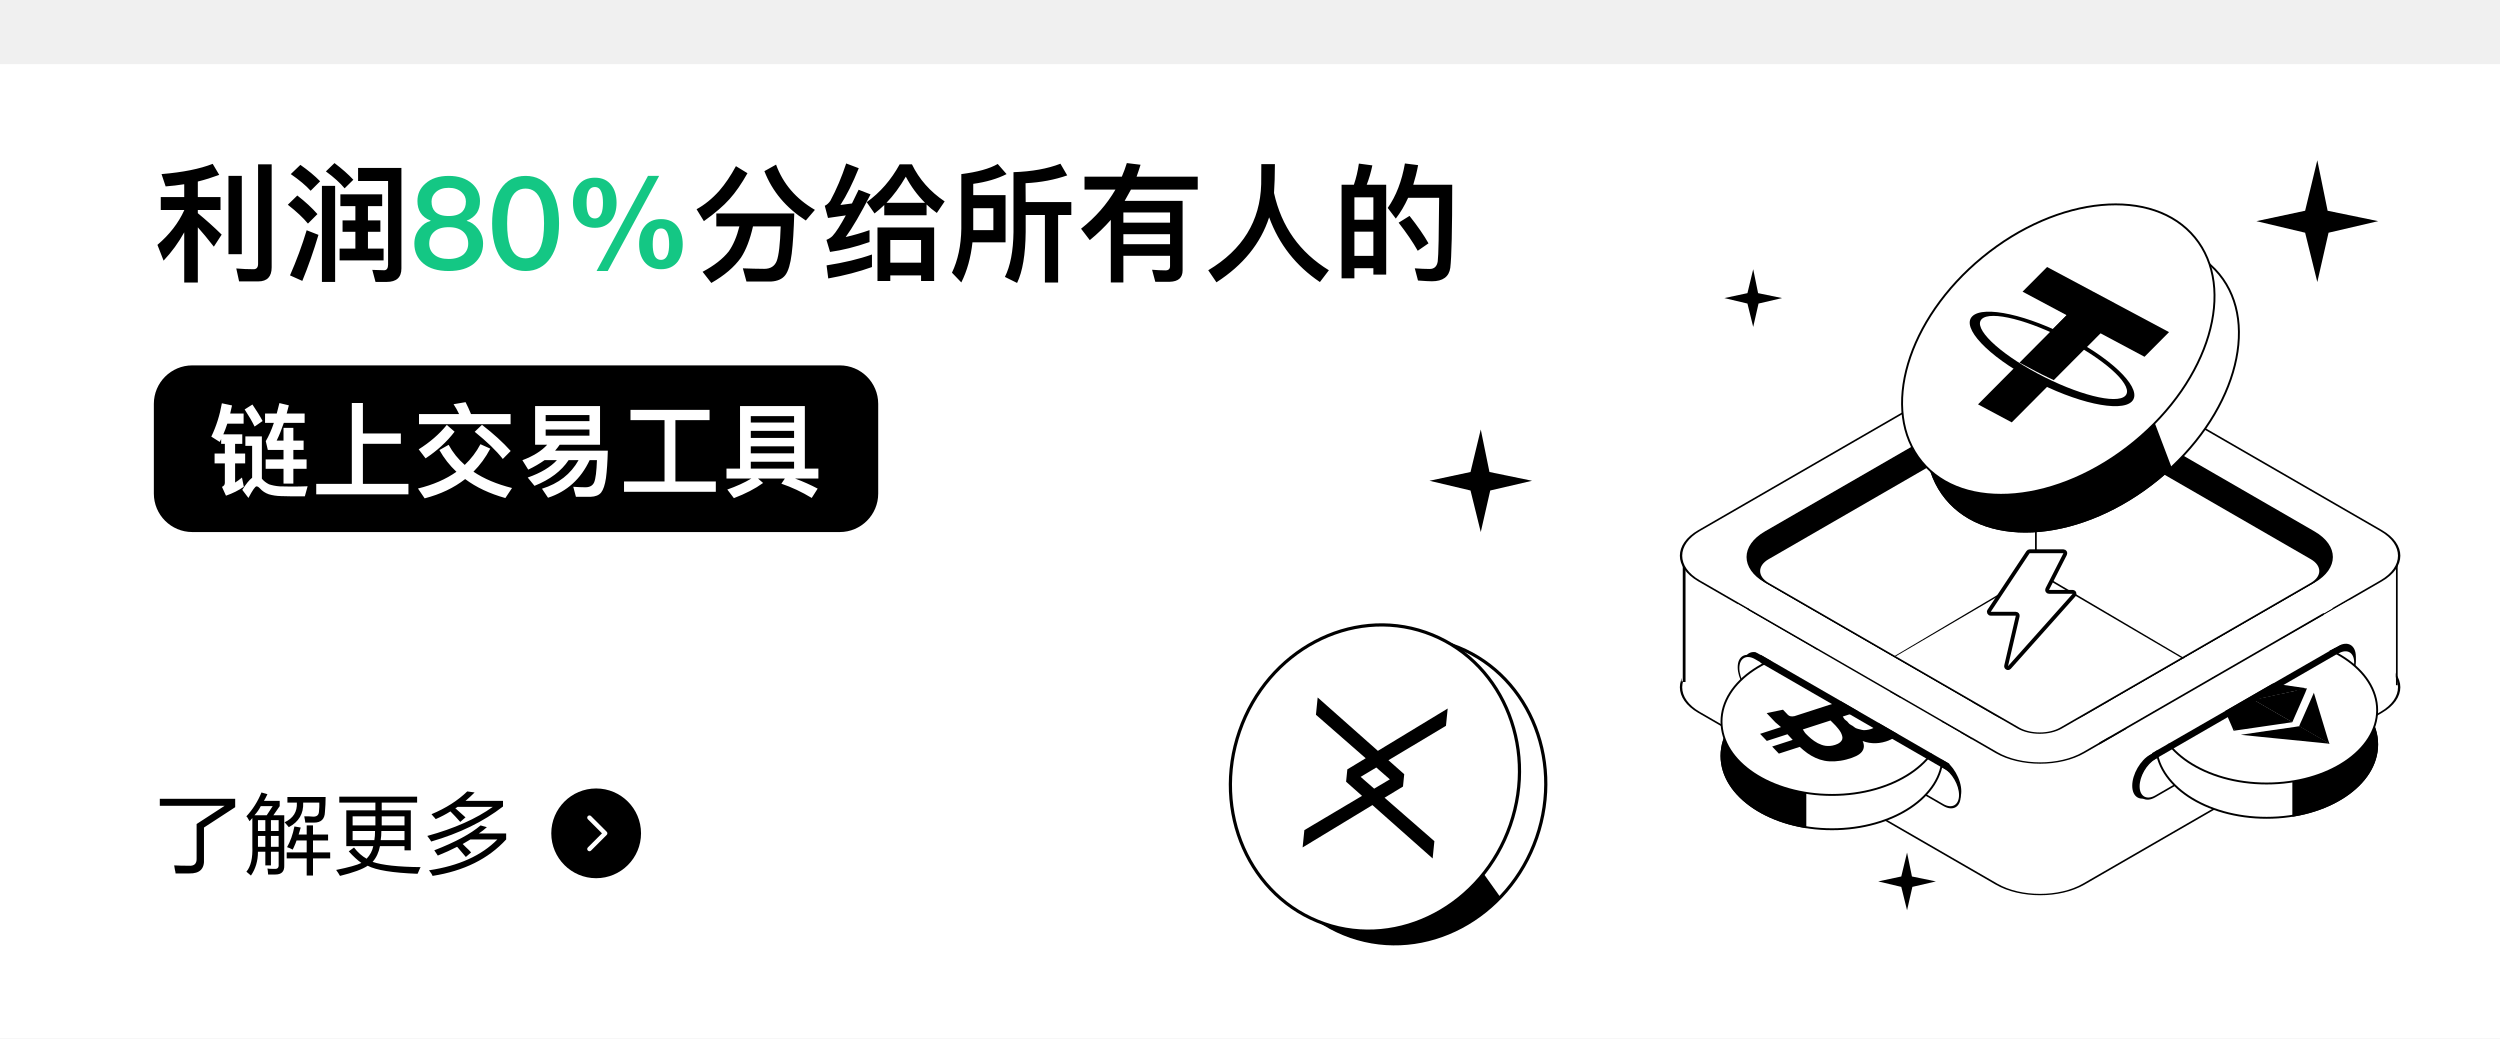
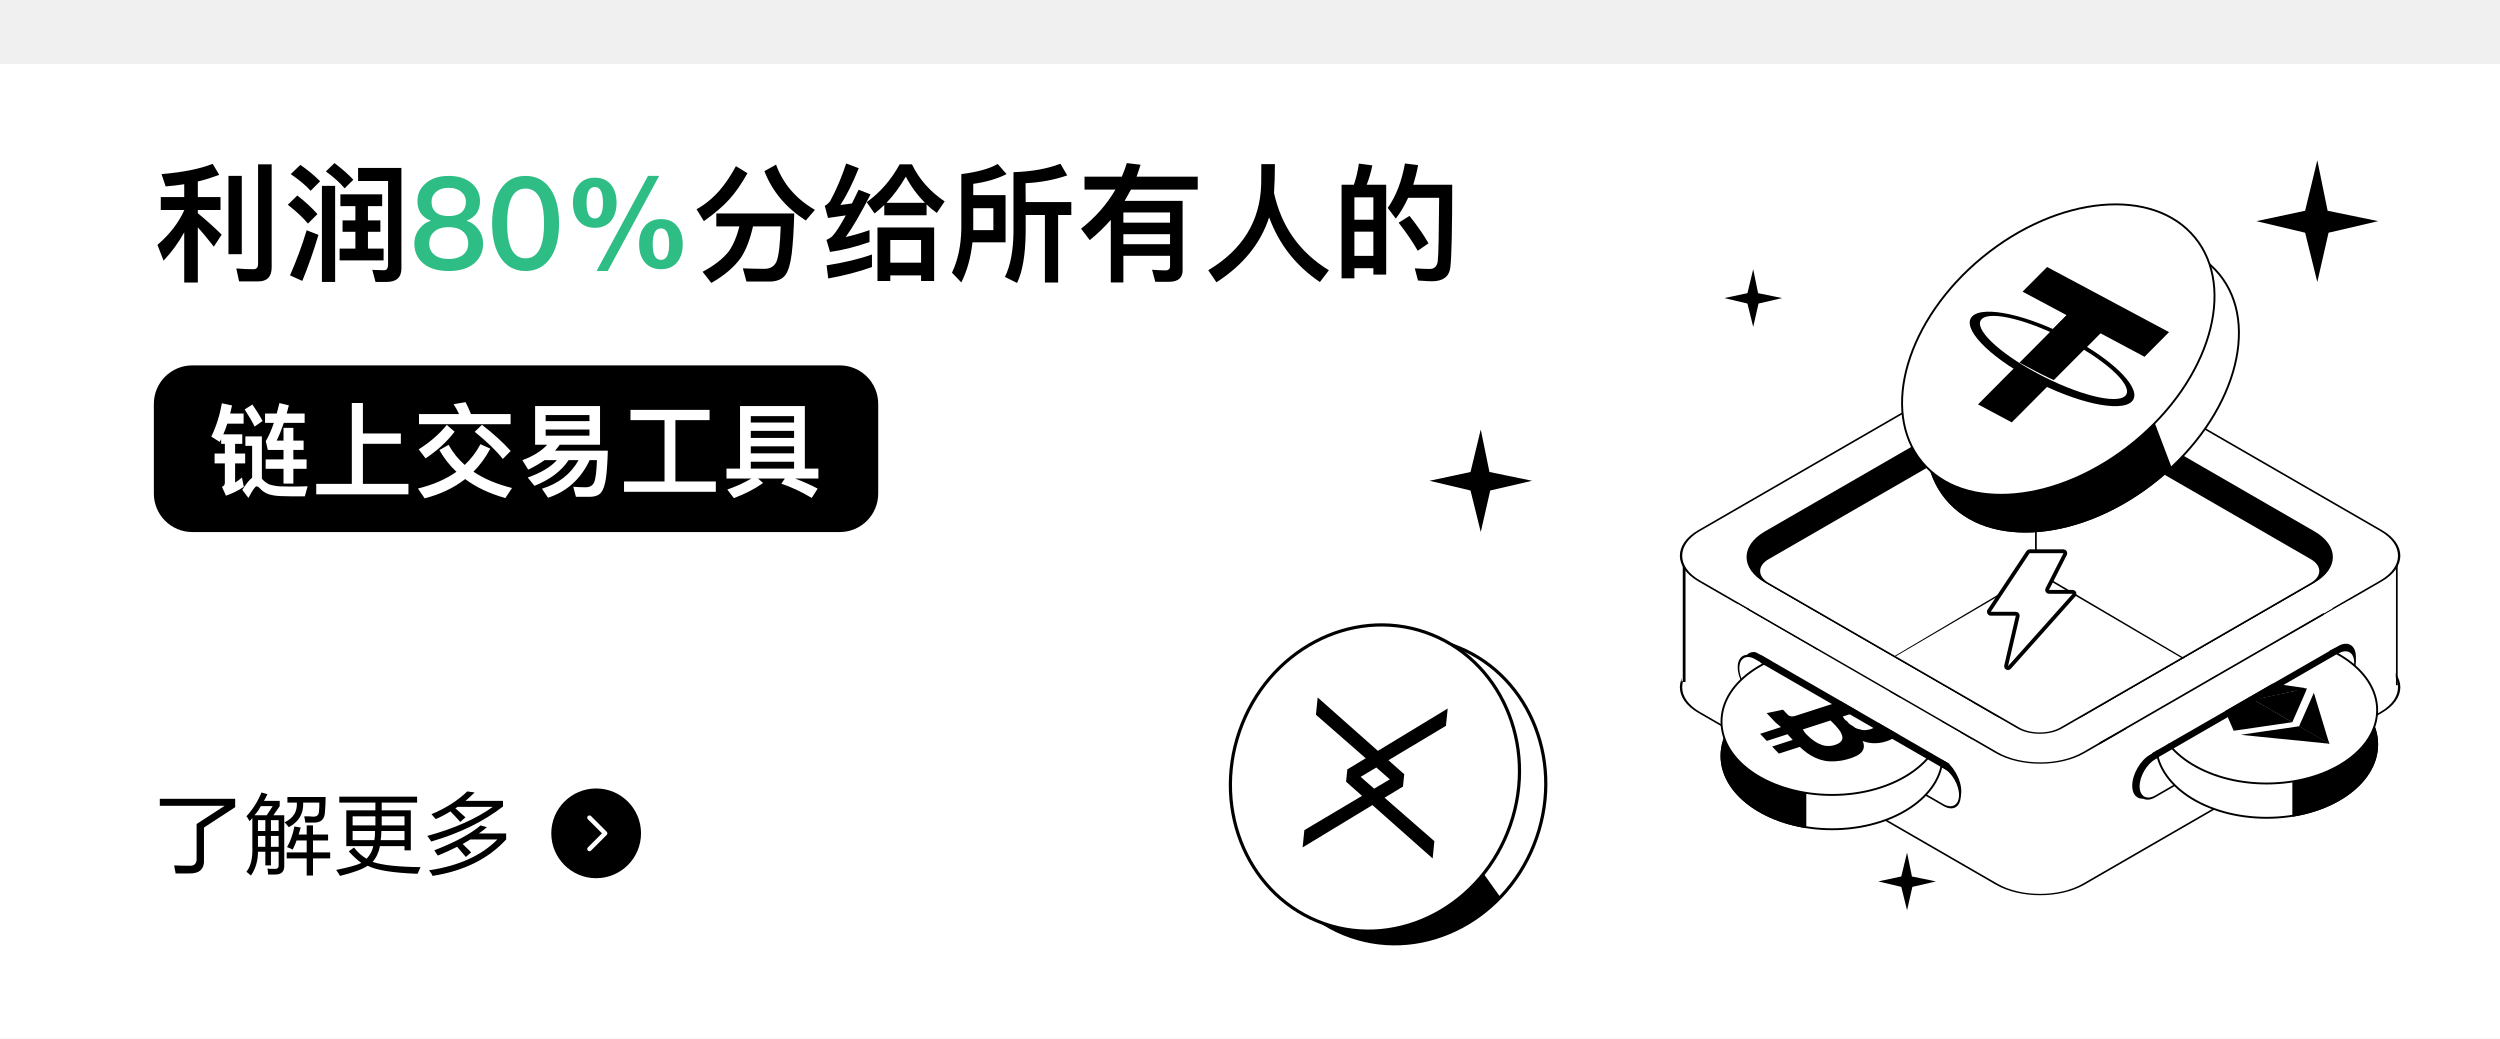
<svg xmlns="http://www.w3.org/2000/svg" width="390" height="162" viewBox="0 0 390 162" fill="none">
  <g clip-path="url(#clip0_423_1443)">
    <rect y="10" width="390" height="162" fill="white" />
    <path d="M231 67L232.354 73.632L239 75L232.477 76.518L231 83L229.4 76.518L223 75L229.4 73.632L231 67Z" fill="black" />
    <path d="M273.5 42L274.262 45.731L278 46.5L274.331 47.354L273.5 51L272.6 47.354L269 46.5L272.6 45.731L273.5 42Z" fill="black" />
    <path d="M361.5 25L363.108 32.876L371 34.5L363.254 36.303L361.5 44L359.6 36.303L352 34.5L359.6 32.876L361.5 25Z" fill="black" />
    <path d="M297.5 133L298.262 136.731L302 137.5L298.331 138.354L297.5 142L296.6 138.354L293 137.5L296.6 136.731L297.5 133Z" fill="black" />
    <path d="M239.714 130.667C235.355 143.238 222.36 150.115 210.711 146.076C199.062 142.037 193.112 128.591 197.471 116.02C201.83 103.449 214.825 96.572 226.475 100.611C238.124 104.65 244.073 118.096 239.714 130.667Z" fill="white" stroke="black" stroke-width="0.5" />
    <path fill-rule="evenodd" clip-rule="evenodd" d="M207.227 144.682L206.247 143.307L225.884 128.491L234.125 140.057C228.008 146.402 218.952 149.08 210.57 146.174C209.397 145.767 208.281 145.266 207.227 144.682Z" fill="black" />
    <path d="M235.613 128.697C231.254 141.268 218.258 148.145 206.609 144.106C194.96 140.067 189.011 126.621 193.37 114.05C197.728 101.479 210.724 94.602 222.373 98.642C234.022 102.681 239.971 116.126 235.613 128.697Z" fill="white" stroke="black" stroke-width="0.5" />
    <path fill-rule="evenodd" clip-rule="evenodd" d="M214.949 117.133L205.557 108.805L205.286 111.503L213.048 118.286L210.184 120.023L209.99 121.948L212.478 124.154L203.48 129.498L203.209 132.197L214.1 125.592L223.493 133.921L223.764 131.221L215.992 124.445L218.866 122.702L219.059 120.777L216.598 118.595L225.57 113.227L225.84 110.528L214.949 117.133ZM214.701 119.73L216.816 121.578L214.369 123.031L212.259 121.191L214.701 119.73Z" fill="black" />
    <path d="M25.08 30.74H28.74V28.74C27.78 28.9 26.8 29 25.84 29.08L25.2 27.16C28.54 26.88 31.2 26.34 33.18 25.56L34.2 27.28C33.12 27.68 32 28.04 30.86 28.32V30.74H34.4V32.76H30.86V33.26C32.08 34.26 33.32 35.36 34.58 36.6L33.36 38.48C32.38 37.22 31.54 36.22 30.86 35.46V44.08H28.74V36.24C27.86 37.84 26.8 39.3 25.52 40.66L24.56 38.2C26.44 36.6 27.84 34.8 28.74 32.8V32.76H25.08V30.74ZM35.64 27.44H37.72V39.66H35.64V27.44ZM40.28 43.9H37.3L36.86 41.88C37.8 41.96 38.7 42 39.56 42C40.02 42 40.26 41.72 40.26 41.16V25.64H42.38V41.7C42.38 43.16 41.68 43.9 40.28 43.9ZM53.1 30.32H59.62V32.16H57.4V34.38H59.34V36.16H57.4V38.78H59.84V40.62H52.98V38.78H55.44V36.16H53.44V34.38H55.44V32.16H53.1V30.32ZM50.22 29H52.28V43.98H50.22V29ZM60.32 43.98H58.58L58.08 42.1L59.92 42.16C60.32 42.16 60.54 41.86 60.54 41.28V28.24H55.86V26.2H62.62V41.88C62.62 43.28 61.84 43.98 60.32 43.98ZM52.18 25.44C53.34 26.32 54.32 27.18 55.12 28.04L53.76 29.38C53.08 28.56 52.12 27.68 50.84 26.74L52.18 25.44ZM46.86 25.72C48.06 26.56 49.1 27.42 49.94 28.28L48.46 29.76C47.74 28.96 46.7 28.08 45.36 27.16L46.86 25.72ZM46.38 30.5C47.62 31.46 48.68 32.44 49.52 33.4L48.04 34.88C47.3 33.98 46.26 33 44.9 31.94L46.38 30.5ZM47.84 35.92L49.68 36.64C48.92 39.18 48.08 41.58 47.16 43.82L45.24 42.96C46.24 40.68 47.12 38.32 47.84 35.92ZM114.806 25.92L116.606 27.02C115.686 28.66 114.746 30.02 113.806 31.06C112.886 32.1 111.566 33.24 109.806 34.5L108.666 32.64C109.906 31.96 111.106 31 112.226 29.74C113.126 28.7 113.986 27.44 114.806 25.92ZM115.346 35.32H111.746V33.3H123.906C123.826 35.9 123.706 37.98 123.506 39.58C123.306 41.18 122.986 42.28 122.506 42.92C122.046 43.52 121.306 43.86 120.286 43.92H116.446L115.886 41.86C117.066 41.9 118.186 41.94 119.226 41.94C120.206 41.94 120.846 41.52 121.166 40.72C121.486 39.88 121.706 38.08 121.786 35.32H117.466C117.006 37.36 116.386 38.98 115.586 40.2C114.546 41.66 113.006 42.98 110.966 44.14L109.606 42.4C111.406 41.44 112.766 40.38 113.686 39.22C114.386 38.22 114.946 36.92 115.346 35.32ZM121.066 25.68C122.146 28.66 124.166 31.02 127.126 32.74L125.706 34.4C122.626 32.42 120.466 29.86 119.246 26.7L121.066 25.68ZM136.026 39.7V41.66C134.026 42.38 131.766 42.98 129.206 43.44L128.946 41.4C131.646 40.98 134.006 40.42 136.026 39.7ZM132.006 25.5L133.966 26.24C133.026 28.58 132.066 30.5 131.106 31.98L132.906 31.74C133.226 31.06 133.586 30.36 133.946 29.6L135.806 30.32C134.266 33.34 132.966 35.56 131.926 36.98C133.146 36.7 134.386 36.34 135.646 35.9V37.76C133.466 38.52 131.406 39.04 129.486 39.3L128.926 37.42C129.306 37.26 129.626 37.06 129.866 36.82C130.426 36.22 131.106 35.14 131.946 33.6C131.066 33.72 130.126 33.86 129.166 34L128.666 32.1C128.986 31.96 129.266 31.7 129.526 31.34C130.486 29.56 131.306 27.62 132.006 25.5ZM145.726 35.48V43.84H143.686V42.96H138.886V43.84H136.886V35.48H145.726ZM138.886 40.98H143.686V37.44H138.886V40.98ZM140.346 25.64H142.266C143.386 27.96 145.086 29.88 147.366 31.42L146.146 33.22C145.546 32.8 145.026 32.36 144.546 31.9V33.58H137.946V31.98C137.446 32.46 136.946 32.9 136.426 33.3L135.206 31.54C137.326 30.02 139.026 28.04 140.346 25.64ZM138.286 31.64H144.306C143.106 30.44 142.106 29.08 141.306 27.56C140.386 29.14 139.386 30.5 138.286 31.64ZM156.866 37.8H151.706C151.446 40.18 150.866 42.26 149.966 44.06L148.506 42.54C149.426 40.62 149.926 38.32 149.966 35.68V27.16C152.486 26.84 154.366 26.32 155.646 25.58L157.026 27.16C155.606 27.88 153.866 28.4 151.826 28.68V30.44H156.866V37.8ZM151.826 32.48V35.9H154.966V32.48H151.826ZM160.006 33.54V36.2C159.966 39.72 159.526 42.36 158.666 44.14L156.766 43.2C157.606 41.52 158.066 39.2 158.106 36.2V26.86C160.986 26.76 163.426 26.32 165.426 25.54L166.486 27.36C164.546 28.04 162.386 28.46 159.986 28.58L160.006 31.52H167.126V33.54H165.066V44.08H163.006V33.54H160.006ZM175.246 33.14V34.74H182.526V33.14H175.246ZM182.526 36.54H175.246V38.1H182.526V36.54ZM182.526 39.9H175.246V44.06H173.286V34.3C172.306 35.42 171.206 36.48 170.006 37.46L168.646 35.68C170.906 33.9 172.686 31.86 174.006 29.58H169.186V27.56H175.006C175.306 26.86 175.566 26.16 175.786 25.44L177.926 25.7C177.726 26.34 177.526 26.96 177.306 27.56H186.846V29.58H176.426C176.106 30.18 175.786 30.76 175.446 31.34H184.486V42.18C184.486 43.34 183.806 43.92 182.466 43.96H180.226L179.726 42.08C180.466 42.14 181.166 42.18 181.806 42.18C182.286 42.18 182.526 41.96 182.526 41.52V39.9ZM198.886 25.6C198.886 27.36 198.826 28.86 198.746 30.1C199.906 35.36 202.766 39.38 207.306 42.16L205.906 44C202.166 41.48 199.526 38.12 197.986 33.9C196.666 37.98 193.926 41.36 189.766 44.04L188.486 42.16C193.846 38.96 196.586 34.48 196.746 28.74C196.746 27.4 196.766 26.36 196.766 25.6H198.886ZM216.246 28.82V42.84H214.246V41.84H211.286V43.42H209.286V28.82H211.206C211.566 27.76 211.826 26.66 211.986 25.52L214.086 25.8C213.866 26.88 213.566 27.9 213.206 28.82H216.246ZM211.286 39.92H214.246V36.14H211.286V39.92ZM211.286 34.28H214.246V30.78H211.286V34.28ZM219.886 33.68C221.166 35.3 222.146 36.72 222.846 37.96L221.166 39.12C220.426 37.8 219.426 36.34 218.186 34.74L219.886 33.68ZM226.546 28.82C226.546 35.82 226.446 40.14 226.246 41.78C226.046 43.18 225.086 43.88 223.366 43.88C222.966 43.88 222.246 43.84 221.206 43.76L220.706 41.86C221.586 41.92 222.366 41.96 223.026 41.96C223.746 41.96 224.166 41.56 224.286 40.78C224.406 39.82 224.466 36.52 224.506 30.86H219.666C219.126 32.06 218.486 33.14 217.746 34.1L216.486 32.44C217.806 30.56 218.686 28.24 219.166 25.5L221.226 25.76C221.026 26.84 220.766 27.86 220.466 28.82H226.546Z" fill="black" />
-     <path d="M70 27.44C71.52 27.44 72.74 27.84 73.66 28.66C74.46 29.38 74.88 30.28 74.88 31.36C74.88 32.08 74.72 32.7 74.4 33.2C74.04 33.72 73.52 34.14 72.82 34.42V34.46C73.48 34.64 74.06 35.04 74.54 35.66C75.08 36.34 75.36 37.12 75.36 38C75.36 39.28 74.88 40.3 73.96 41.1C73.02 41.88 71.7 42.28 70 42.28C68.28 42.28 66.96 41.88 66.04 41.1C65.1 40.3 64.64 39.28 64.64 38C64.64 37.12 64.9 36.34 65.46 35.66C65.94 35.04 66.5 34.64 67.18 34.46V34.42C66.46 34.14 65.94 33.72 65.6 33.2C65.28 32.7 65.12 32.08 65.12 31.36C65.12 30.28 65.52 29.38 66.34 28.66C67.24 27.84 68.46 27.44 70 27.44ZM70 29.3C69.16 29.3 68.48 29.52 67.98 29.98C67.54 30.38 67.32 30.86 67.32 31.44C67.32 32.1 67.5 32.62 67.86 33C68.3 33.46 69 33.7 70 33.7C70.98 33.7 71.7 33.46 72.14 33C72.5 32.62 72.68 32.1 72.68 31.44C72.68 30.86 72.46 30.38 72.02 29.98C71.5 29.52 70.84 29.3 70 29.3ZM70 35.44C69 35.44 68.24 35.68 67.72 36.16C67.2 36.62 66.96 37.24 66.96 38C66.96 38.72 67.22 39.3 67.76 39.74C68.28 40.18 69.02 40.4 70 40.4C70.96 40.4 71.72 40.16 72.28 39.72C72.78 39.28 73.04 38.72 73.04 38C73.04 37.24 72.78 36.62 72.3 36.18C71.76 35.68 71 35.44 70 35.44ZM81.992 27.44C83.652 27.44 84.952 28.12 85.892 29.52C86.772 30.84 87.212 32.62 87.212 34.86C87.212 37.1 86.772 38.88 85.892 40.2C84.952 41.58 83.652 42.28 81.992 42.28C80.312 42.28 79.012 41.58 78.092 40.2C77.212 38.88 76.772 37.1 76.772 34.86C76.772 32.62 77.212 30.84 78.092 29.52C79.012 28.12 80.312 27.44 81.992 27.44ZM81.992 29.42C80.852 29.42 80.052 30.04 79.592 31.32C79.272 32.18 79.112 33.36 79.112 34.86C79.112 36.34 79.272 37.52 79.592 38.4C80.052 39.66 80.852 40.3 81.992 40.3C83.112 40.3 83.912 39.66 84.392 38.4C84.712 37.52 84.872 36.34 84.872 34.86C84.872 33.36 84.712 32.18 84.392 31.32C83.912 30.04 83.112 29.42 81.992 29.42ZM103.124 34.18C104.244 34.18 105.104 34.56 105.704 35.36C106.224 36.04 106.504 36.96 106.504 38.1C106.504 39.22 106.224 40.14 105.704 40.84C105.104 41.6 104.244 42 103.124 42C102.004 42 101.124 41.6 100.524 40.84C99.964 40.12 99.704 39.22 99.704 38.1C99.704 36.96 99.964 36.04 100.524 35.36C101.124 34.56 102.004 34.18 103.124 34.18ZM101.084 27.44H102.824L94.804 42.28H93.064L101.084 27.44ZM92.804 27.72C93.924 27.72 94.784 28.1 95.384 28.9C95.904 29.58 96.184 30.5 96.184 31.64C96.184 32.76 95.904 33.68 95.384 34.38C94.784 35.14 93.924 35.54 92.804 35.54C91.684 35.54 90.804 35.14 90.204 34.38C89.644 33.66 89.384 32.76 89.384 31.64C89.384 30.5 89.644 29.58 90.204 28.9C90.804 28.1 91.684 27.72 92.804 27.72ZM103.124 35.64C102.624 35.64 102.264 35.9 102.064 36.42C101.904 36.82 101.824 37.38 101.824 38.1C101.824 38.8 101.904 39.36 102.064 39.76C102.264 40.28 102.624 40.54 103.124 40.54C103.604 40.54 103.944 40.26 104.164 39.72C104.304 39.32 104.384 38.78 104.384 38.1C104.384 37.38 104.304 36.84 104.144 36.44C103.944 35.9 103.604 35.64 103.124 35.64ZM92.804 29.18C92.304 29.18 91.944 29.44 91.744 29.96C91.584 30.36 91.504 30.92 91.504 31.64C91.504 32.34 91.584 32.9 91.744 33.3C91.944 33.82 92.304 34.08 92.804 34.08C93.284 34.08 93.624 33.8 93.844 33.26C93.984 32.86 94.064 32.32 94.064 31.64C94.064 30.92 93.984 30.38 93.824 29.98C93.624 29.44 93.284 29.18 92.804 29.18Z" fill="#14C784" />
+     <path d="M70 27.44C71.52 27.44 72.74 27.84 73.66 28.66C74.46 29.38 74.88 30.28 74.88 31.36C74.88 32.08 74.72 32.7 74.4 33.2C74.04 33.72 73.52 34.14 72.82 34.42V34.46C73.48 34.64 74.06 35.04 74.54 35.66C75.08 36.34 75.36 37.12 75.36 38C75.36 39.28 74.88 40.3 73.96 41.1C73.02 41.88 71.7 42.28 70 42.28C68.28 42.28 66.96 41.88 66.04 41.1C65.1 40.3 64.64 39.28 64.64 38C64.64 37.12 64.9 36.34 65.46 35.66C65.94 35.04 66.5 34.64 67.18 34.46V34.42C66.46 34.14 65.94 33.72 65.6 33.2C65.28 32.7 65.12 32.08 65.12 31.36C65.12 30.28 65.52 29.38 66.34 28.66C67.24 27.84 68.46 27.44 70 27.44ZM70 29.3C69.16 29.3 68.48 29.52 67.98 29.98C67.54 30.38 67.32 30.86 67.32 31.44C67.32 32.1 67.5 32.62 67.86 33C68.3 33.46 69 33.7 70 33.7C70.98 33.7 71.7 33.46 72.14 33C72.5 32.62 72.68 32.1 72.68 31.44C72.68 30.86 72.46 30.38 72.02 29.98C71.5 29.52 70.84 29.3 70 29.3ZM70 35.44C69 35.44 68.24 35.68 67.72 36.16C67.2 36.62 66.96 37.24 66.96 38C66.96 38.72 67.22 39.3 67.76 39.74C68.28 40.18 69.02 40.4 70 40.4C70.96 40.4 71.72 40.16 72.28 39.72C72.78 39.28 73.04 38.72 73.04 38C73.04 37.24 72.78 36.62 72.3 36.18C71.76 35.68 71 35.44 70 35.44ZM81.992 27.44C83.652 27.44 84.952 28.12 85.892 29.52C86.772 30.84 87.212 32.62 87.212 34.86C87.212 37.1 86.772 38.88 85.892 40.2C84.952 41.58 83.652 42.28 81.992 42.28C80.312 42.28 79.012 41.58 78.092 40.2C77.212 38.88 76.772 37.1 76.772 34.86C76.772 32.62 77.212 30.84 78.092 29.52C79.012 28.12 80.312 27.44 81.992 27.44ZM81.992 29.42C80.852 29.42 80.052 30.04 79.592 31.32C79.272 32.18 79.112 33.36 79.112 34.86C79.112 36.34 79.272 37.52 79.592 38.4C80.052 39.66 80.852 40.3 81.992 40.3C83.112 40.3 83.912 39.66 84.392 38.4C84.712 37.52 84.872 36.34 84.872 34.86C84.872 33.36 84.712 32.18 84.392 31.32C83.912 30.04 83.112 29.42 81.992 29.42ZM103.124 34.18C104.244 34.18 105.104 34.56 105.704 35.36C106.224 36.04 106.504 36.96 106.504 38.1C106.504 39.22 106.224 40.14 105.704 40.84C105.104 41.6 104.244 42 103.124 42C102.004 42 101.124 41.6 100.524 40.84C99.964 40.12 99.704 39.22 99.704 38.1C99.704 36.96 99.964 36.04 100.524 35.36C101.124 34.56 102.004 34.18 103.124 34.18ZM101.084 27.44H102.824L94.804 42.28H93.064L101.084 27.44ZM92.804 27.72C93.924 27.72 94.784 28.1 95.384 28.9C95.904 29.58 96.184 30.5 96.184 31.64C96.184 32.76 95.904 33.68 95.384 34.38C94.784 35.14 93.924 35.54 92.804 35.54C91.684 35.54 90.804 35.14 90.204 34.38C89.644 33.66 89.384 32.76 89.384 31.64C89.384 30.5 89.644 29.58 90.204 28.9C90.804 28.1 91.684 27.72 92.804 27.72ZM103.124 35.64C102.624 35.64 102.264 35.9 102.064 36.42C101.904 36.82 101.824 37.38 101.824 38.1C101.824 38.8 101.904 39.36 102.064 39.76C102.264 40.28 102.624 40.54 103.124 40.54C103.604 40.54 103.944 40.26 104.164 39.72C104.304 39.32 104.384 38.78 104.384 38.1C104.384 37.38 104.304 36.84 104.144 36.44C103.944 35.9 103.604 35.64 103.124 35.64ZM92.804 29.18C92.304 29.18 91.944 29.44 91.744 29.96C91.584 30.36 91.504 30.92 91.504 31.64C91.504 32.34 91.584 32.9 91.744 33.3C91.944 33.82 92.304 34.08 92.804 34.08C93.284 34.08 93.624 33.8 93.844 33.26C93.984 32.86 94.064 32.32 94.064 31.64C94.064 30.92 93.984 30.38 93.824 29.98C93.624 29.44 93.284 29.18 92.804 29.18Z" fill="#2EBD85" />
    <rect x="24" y="57" width="113" height="26" rx="6" fill="black" />
    <path d="M41.444 71.664H44.228V70.192H41.78L41.46 68.816C41.908 68.064 42.34 67.12 42.724 65.968H41.348V64.512H43.172C43.316 63.984 43.46 63.44 43.588 62.88L45.06 63.232C44.948 63.68 44.836 64.096 44.724 64.512H47.524V65.968H44.276C43.924 67.008 43.556 67.936 43.156 68.736H44.228V66.752H45.764V68.736H47.364V70.192H45.764V71.664H47.828V73.136H45.764V75.44H44.228V73.136H41.444V71.664ZM39.38 63.104C40.052 64.096 40.58 64.944 40.964 65.68L39.716 66.544C39.332 65.744 38.804 64.848 38.164 63.872L39.38 63.104ZM45.428 75.904C46.324 75.904 47.188 75.888 47.988 75.856L47.556 77.424H45.3C44.82 77.424 44.34 77.408 43.86 77.392C43.156 77.376 42.5 77.28 41.924 77.104C41.38 76.912 40.916 76.608 40.548 76.192C40.34 75.968 40.164 75.872 40.02 75.872C39.812 75.872 39.396 76.464 38.756 77.68L37.796 76.416C38.388 75.488 38.9 74.848 39.332 74.528V69.552H38.276V68.08H40.852V74.672C41.14 75.04 41.524 75.328 41.972 75.552C42.452 75.712 42.996 75.824 43.604 75.872C44.212 75.888 44.82 75.904 45.428 75.904ZM34.612 62.912L36.196 63.248C36.1 63.696 36.004 64.112 35.908 64.512H38.004V66.096H35.46C35.268 66.688 35.06 67.248 34.836 67.76H37.796V69.248H36.676V70.752H38.244V72.288H36.676V75.28C37.028 75.056 37.396 74.8 37.748 74.496L38.036 75.936C37.236 76.496 36.308 76.96 35.252 77.328L34.628 75.952C34.916 75.824 35.076 75.616 35.076 75.328V72.288H33.476V70.752H35.076V69.248H34.5V68.496L34.276 68.944L32.964 68.112C33.748 66.48 34.292 64.752 34.612 62.912ZM54.884 62.864H56.612V67.616H62.532V69.232H56.612V75.488H63.716V77.12H49.332V75.488H54.884V62.864ZM65.364 64.592H71.62C71.364 64.048 71.076 63.536 70.756 63.056L72.628 62.736C72.916 63.296 73.204 63.92 73.476 64.592H79.652V66.176H65.364V64.592ZM75.188 66.272C76.948 67.632 78.452 68.992 79.668 70.352L78.436 71.6C77.412 70.288 75.94 68.88 74.052 67.36L75.188 66.272ZM74.948 69.296L76.484 69.984C75.764 71.36 74.884 72.56 73.86 73.584C75.492 74.688 77.508 75.536 79.876 76.128L78.836 77.696C76.372 77.008 74.276 76.016 72.564 74.736C70.804 76.112 68.708 77.104 66.244 77.744L65.204 76.208C67.572 75.632 69.572 74.752 71.204 73.6C70.148 72.608 69.252 71.472 68.548 70.208L69.988 69.392C70.628 70.576 71.46 71.616 72.5 72.528C73.492 71.584 74.308 70.512 74.948 69.296ZM69.7 66.288L70.916 67.344C69.7 68.944 68.18 70.32 66.388 71.504L65.316 70.096C67.044 69.008 68.516 67.744 69.7 66.288ZM85.364 69.376H83.476V63.344H93.604V69.376H87.316C87.092 69.696 86.852 70.016 86.596 70.304H94.82C94.772 72.064 94.676 73.488 94.532 74.576C94.372 75.648 94.116 76.4 93.78 76.832C93.444 77.248 92.9 77.472 92.132 77.504H89.844L89.428 75.936C90.084 75.984 90.724 76.016 91.332 76.016C92.02 76.016 92.468 75.744 92.692 75.232C92.916 74.688 93.06 73.536 93.124 71.776H91.988C90.612 74.72 88.436 76.688 85.492 77.648L84.548 76.24C87.14 75.44 89.044 73.952 90.26 71.776H88.708C87.588 73.472 85.812 74.816 83.38 75.792L82.324 74.496C84.372 73.776 85.892 72.864 86.884 71.776H84.964C84.196 72.32 83.348 72.816 82.404 73.264L81.492 71.792C83.204 71.152 84.5 70.336 85.364 69.376ZM91.956 67.968V67.008H85.124V67.968H91.956ZM85.124 65.696H91.956V64.752H85.124V65.696ZM103.668 65.536H98.356V63.936H110.692V65.536H105.364V75.104H111.668V76.72H97.348V75.104H103.668V65.536ZM125.556 63.344V73.104H127.668V74.656H124.036C125.3 75.12 126.468 75.648 127.556 76.224L126.628 77.68C125.076 76.736 123.492 76 121.892 75.456L122.436 74.656H118.26L119.044 75.344C117.812 76.24 116.292 77.024 114.484 77.712L113.46 76.368C114.9 75.856 116.148 75.296 117.204 74.656H113.332V73.104H115.444V63.344H125.556ZM117.124 73.104H123.876V72.032H117.124V73.104ZM117.124 70.72H123.876V69.632H117.124V70.72ZM117.124 68.32H123.876V67.216H117.124V68.32ZM117.124 65.92H123.876V64.912H117.124V65.92Z" fill="white" />
    <path d="M30.672 128.547L35.047 125.703H24.93V124.609H36.688V125.922L31.82 129.094V133.961C31.93 135.529 31.164 136.294 29.523 136.258C28.648 136.258 27.938 136.258 27.391 136.258C27.391 136.148 27.354 135.948 27.281 135.656C27.245 135.365 27.208 135.146 27.172 135C27.792 135.036 28.539 135.055 29.414 135.055C30.289 135.128 30.708 134.745 30.672 133.906V128.547ZM38.438 127.344C39.422 126.286 40.206 125.047 40.789 123.625L41.719 123.898C41.646 124.044 41.536 124.263 41.391 124.555C41.281 124.737 41.208 124.865 41.172 124.938H43.633V125.758L42.648 127.18H44.344V135C44.38 135.948 43.925 136.422 42.977 136.422C42.648 136.422 42.266 136.422 41.828 136.422C41.828 136.276 41.81 136.076 41.773 135.82C41.737 135.638 41.719 135.529 41.719 135.492C41.865 135.529 42.229 135.547 42.812 135.547C43.286 135.583 43.505 135.365 43.469 134.891V132.867H42.266V135H41.391V132.867H40.242C40.242 134.289 39.878 135.529 39.148 136.586C38.784 136.294 38.547 136.094 38.438 135.984C39.13 135.182 39.44 133.852 39.367 131.992V127.617C39.258 127.763 39.112 127.927 38.93 128.109C38.857 128 38.729 127.781 38.547 127.453C38.474 127.417 38.438 127.38 38.438 127.344ZM47.844 128.766H48.828V130.188H51.18V131.117H48.828V132.977H51.508V133.906H48.828V136.586H47.844V133.906H44.727V132.977H47.844V131.117H46.258C46.185 131.372 46.039 131.737 45.82 132.211C45.747 132.357 45.693 132.466 45.656 132.539C45.328 132.357 45.036 132.229 44.781 132.156C45.292 131.281 45.675 130.206 45.93 128.93L46.914 129.094C46.805 129.495 46.695 129.859 46.586 130.188H47.844V128.766ZM44.836 124.336H50.797C50.797 125.102 50.76 125.885 50.688 126.688C50.651 127.781 50.086 128.328 48.992 128.328C48.445 128.328 47.99 128.328 47.625 128.328C47.625 128.219 47.57 127.891 47.461 127.344C47.57 127.344 47.789 127.344 48.117 127.344C48.482 127.38 48.737 127.398 48.883 127.398C49.43 127.398 49.721 127.143 49.758 126.633C49.758 126.451 49.776 126.195 49.812 125.867C49.812 125.576 49.812 125.357 49.812 125.211H47.297C47.37 126.924 46.622 128.201 45.055 129.039C45.018 129.003 44.927 128.893 44.781 128.711C44.599 128.492 44.471 128.346 44.398 128.273C45.747 127.654 46.385 126.633 46.312 125.211H44.836V124.336ZM40.68 125.758C40.425 126.268 40.096 126.742 39.695 127.18H41.609L42.539 125.758H40.68ZM42.266 130.406V132.102H43.469V130.406H42.266ZM43.469 127.945H42.266V129.641H43.469V127.945ZM40.242 130.406V132.102H41.391V130.406H40.242ZM40.242 127.945V129.641H41.391V127.945H40.242ZM52.438 135.711C54.406 135.31 55.719 134.945 56.375 134.617C55.792 134.216 55.135 133.615 54.406 132.812L55.227 132.211C55.81 132.977 56.466 133.56 57.195 133.961C57.742 133.378 58.089 132.721 58.234 131.992H54.023V126.414H58.562V125.211H52.93V124.281H65.07V125.211H59.547C59.547 125.539 59.547 125.94 59.547 126.414H64.086V132.648H63.102V131.992H59.273C59.091 132.977 58.708 133.797 58.125 134.453C59.62 134.964 62.117 135.237 65.617 135.273C65.544 135.383 65.435 135.62 65.289 135.984C65.216 136.167 65.162 136.276 65.125 136.312C61.26 136.167 58.672 135.747 57.359 135.055C56.557 135.602 55.117 136.13 53.039 136.641C52.857 136.312 52.656 136.003 52.438 135.711ZM59.492 129.641C59.492 130.188 59.456 130.661 59.383 131.062H63.102V129.641H59.492ZM63.102 127.344H59.547C59.547 127.854 59.547 128.328 59.547 128.766H63.102V127.344ZM55.008 127.344V128.766H58.562C58.562 128.328 58.562 127.854 58.562 127.344H55.008ZM58.398 131.062C58.471 130.661 58.508 130.188 58.508 129.641H55.008V131.062H58.398ZM74.969 128.766L75.953 129.039C75.552 129.404 75.133 129.732 74.695 130.023H78.961V130.953C76.19 133.979 72.362 135.875 67.477 136.641C67.404 136.422 67.221 136.13 66.93 135.766C71.56 135.073 75.115 133.469 77.594 130.953H73.383C73.018 131.172 72.617 131.409 72.18 131.664C72.289 131.773 72.453 131.938 72.672 132.156C73.073 132.521 73.346 132.794 73.492 132.977L72.672 133.688C72.453 133.432 72.034 132.94 71.414 132.211C71.378 132.174 71.341 132.138 71.305 132.102C70.393 132.576 69.391 133.031 68.297 133.469C68.115 133.214 67.932 132.94 67.75 132.648C71.031 131.372 73.438 130.078 74.969 128.766ZM72.891 123.461L74.039 123.625C73.565 124.099 73.091 124.536 72.617 124.938H78.469V125.812C75.406 128.182 71.669 130.005 67.258 131.281C67.221 131.172 67.076 130.953 66.82 130.625C66.747 130.516 66.693 130.443 66.656 130.406C70.885 129.24 74.294 127.727 76.883 125.867H71.414C71.378 125.867 71.323 125.904 71.25 125.977C71.141 126.013 71.068 126.049 71.031 126.086C71.287 126.305 71.633 126.615 72.07 127.016C72.326 127.234 72.508 127.398 72.617 127.508L71.797 128.219C71.287 127.635 70.776 127.089 70.266 126.578C69.573 127.016 68.807 127.417 67.969 127.781C67.896 127.672 67.787 127.544 67.641 127.398C67.531 127.289 67.422 127.161 67.312 127.016C69.573 126.068 71.432 124.883 72.891 123.461Z" fill="black" />
    <path d="M93 137C89.134 137 86 133.866 86 130C86 126.134 89.134 123 93 123C96.866 123 100 126.134 100 130C100 133.866 96.866 137 93 137ZM91.703 127.797L93.905 130L91.703 132.203C91.639 132.269 91.603 132.357 91.604 132.449C91.605 132.541 91.642 132.628 91.707 132.693C91.772 132.758 91.859 132.795 91.951 132.796C92.043 132.796 92.131 132.761 92.197 132.697L94.647 130.247C94.713 130.182 94.75 130.093 94.75 130C94.75 129.907 94.713 129.818 94.647 129.753L92.197 127.303C92.131 127.239 92.043 127.204 91.951 127.204C91.859 127.205 91.772 127.242 91.707 127.307C91.642 127.372 91.605 127.459 91.604 127.551C91.603 127.643 91.639 127.731 91.703 127.797Z" fill="black" />
    <rect x="-8.9407e-09" y="0.15" width="69.278" height="69.278" rx="7.85" transform="matrix(0.866025 0.5 -0.866025 0.5 318.386 72.4976)" fill="white" stroke="black" stroke-width="0.3" />
    <path d="M262.373 86.82H373.78L373.734 106.295H262.328L262.373 86.82Z" fill="white" />
    <path d="M262.511 85.835H262.943L262.943 106.393H262.51L262.511 85.835Z" fill="black" />
    <path d="M373.771 86.82H374.038L374.038 106.89H373.771L373.771 86.82Z" fill="black" />
    <rect x="-8.9407e-09" y="0.15" width="69.278" height="69.278" rx="7.85" transform="matrix(0.866025 0.5 -0.866025 0.5 318.386 51.9811)" fill="white" stroke="black" stroke-width="0.3" />
    <rect x="-8.9407e-09" y="0.15" width="57.195" height="57.195" rx="7.85" transform="matrix(0.866025 0.5 -0.866025 0.5 318.325 58.2253)" fill="black" />
    <rect x="-8.9407e-09" y="0.15" width="57.195" height="57.195" rx="7.85" transform="matrix(0.866025 0.5 -0.866025 0.5 318.325 58.2253)" fill="black" />
    <rect x="-8.9407e-09" y="0.15" width="57.195" height="57.195" rx="7.85" transform="matrix(0.866025 0.5 -0.866025 0.5 318.325 58.2253)" fill="black" />
    <rect x="-8.9407e-09" y="0.15" width="57.195" height="57.195" rx="7.85" transform="matrix(0.866025 0.5 -0.866025 0.5 318.325 58.2253)" stroke="black" stroke-width="0.3" />
    <rect x="-8.9407e-09" y="0.15" width="52.828" height="52.828" rx="3.85" transform="matrix(0.866025 0.5 -0.866025 0.5 318.325 62.5923)" fill="white" stroke="black" stroke-width="0.3" />
    <rect x="317.465" y="63.502" width="0.268" height="25.869" fill="black" />
    <path d="M317.465 89.249L317.6 89.018L340.856 102.726L340.349 102.67L317.465 89.249Z" fill="black" />
    <path d="M317.771 89.472L317.636 89.242L295.408 102.422L295.67 102.422L317.771 89.472Z" fill="black" />
    <path d="M321.895 86H316.623C316.522 86 316.428 86.05 316.373 86.134L310.309 95.278C310.177 95.477 310.32 95.744 310.559 95.744H314.468C314.661 95.744 314.804 95.924 314.761 96.112L312.958 103.856C312.888 104.159 313.268 104.356 313.474 104.124L323.554 92.833C323.726 92.64 323.589 92.333 323.33 92.333H319.644C319.42 92.333 319.275 92.097 319.376 91.897L322.162 86.436C322.264 86.237 322.119 86 321.895 86Z" fill="white" stroke="black" stroke-width="0.6" />
    <rect width="39.249" height="6.792" rx="3.396" transform="matrix(0.866025 0.5 -2.20305e-08 1 271.972 100.419)" fill="black" />
    <rect x="0.13" y="0.225" width="39.871" height="5.944" rx="2.972" transform="matrix(0.866025 0.5 -2.20305e-08 1 271.097 100.902)" fill="white" stroke="black" stroke-width="0.3" />
    <rect width="40.279" height="6.508" rx="3.254" transform="matrix(0.866025 -0.5 2.20305e-08 1 332.629 119.323)" fill="black" />
    <rect x="0.13" y="0.075" width="38.949" height="5.944" rx="2.972" transform="matrix(0.866025 -0.5 2.20305e-08 1 333.538 119.765)" fill="white" stroke="black" stroke-width="0.3" />
    <path d="M336.724 74.683C330.828 79.522 324.165 82.277 318.165 82.828C312.163 83.378 306.842 81.722 303.591 77.761C300.341 73.8 299.756 68.257 301.467 62.479C303.178 56.701 307.181 50.705 313.078 45.866C318.974 41.028 325.637 38.272 331.638 37.721C337.639 37.171 342.961 38.827 346.211 42.788C349.461 46.749 350.046 52.292 348.335 58.07C346.624 63.848 342.621 69.844 336.724 74.683Z" fill="white" stroke="black" stroke-width="0.3" />
    <mask id="mask0_423_1443" style="mask-type:alpha" maskUnits="userSpaceOnUse" x="300" y="37" width="50" height="47">
      <path d="M336.725 74.683C330.828 79.522 324.165 82.277 318.165 82.828C312.164 83.378 306.842 81.722 303.592 77.761C300.341 73.8 299.756 68.257 301.467 62.479C303.178 56.701 307.182 50.705 313.078 45.866C318.975 41.028 325.637 38.272 331.638 37.721C337.639 37.171 342.961 38.827 346.211 42.788C349.461 46.749 350.047 52.292 348.335 58.07C346.625 63.848 342.621 69.844 336.725 74.683Z" fill="white" stroke="black" stroke-width="0.3" />
    </mask>
    <g mask="url(#mask0_423_1443)">
      <rect x="280.439" y="79.013" width="56.705" height="22.011" transform="rotate(-20.7601 280.439 79.0125)" fill="black" />
    </g>
    <path d="M332.917 68.945C327.021 73.784 320.358 76.54 314.358 77.09C308.356 77.64 303.034 75.984 299.784 72.023C296.534 68.062 295.949 62.52 297.66 56.741C299.371 50.964 303.374 44.967 309.271 40.128C315.167 35.29 321.83 32.534 327.83 31.984C333.832 31.434 339.154 33.09 342.404 37.05C345.654 41.011 346.239 46.554 344.528 52.333C342.817 58.11 338.814 64.107 332.917 68.945Z" fill="white" stroke="black" stroke-width="0.3" />
    <rect width="21.567" height="5.425" transform="matrix(-0.88208 -0.471099 -0.705092 0.709116 338.369 51.8118)" fill="black" />
    <rect width="22.116" height="5.965" transform="matrix(0.705092 -0.709116 -0.88208 -0.471099 313.834 65.8912)" fill="black" />
    <ellipse cx="14.108" cy="4.49" rx="14.108" ry="4.49" transform="matrix(-0.88208 -0.471099 -0.705092 0.709116 335.728 59.4549)" fill="black" />
    <ellipse cx="12.697" cy="3.528" rx="12.697" ry="3.528" transform="matrix(-0.88208 -0.471099 -0.705092 0.709116 334.031 59.245)" fill="white" />
    <path d="M320.389 59.299L329.429 50.208L324.166 47.398L315.046 56.571C315.046 56.571 316.646 57.426 317.677 57.976C318.707 58.526 320.389 59.299 320.389 59.299Z" fill="black" />
    <path d="M303.042 117.916C303.042 121.052 301.135 123.91 298.014 125.991C294.895 128.07 290.576 129.362 285.798 129.362C281.02 129.362 276.701 128.07 273.581 125.991C270.461 123.91 268.554 121.052 268.554 117.916C268.554 114.779 270.461 111.921 273.581 109.841C276.701 107.761 281.02 106.469 285.798 106.469C290.576 106.469 294.895 107.761 298.014 109.841C301.135 111.921 303.042 114.779 303.042 117.916Z" fill="white" stroke="black" stroke-width="0.3" />
    <mask id="mask1_423_1443" style="mask-type:alpha" maskUnits="userSpaceOnUse" x="268" y="106" width="36" height="24">
      <path d="M303.042 117.916C303.042 121.052 301.135 123.91 298.014 125.991C294.895 128.07 290.576 129.362 285.798 129.362C281.02 129.362 276.701 128.07 273.581 125.991C270.461 123.91 268.554 121.052 268.554 117.916C268.554 114.779 270.461 111.921 273.581 109.841C276.701 107.761 281.02 106.469 285.798 106.469C290.576 106.469 294.895 107.761 298.014 109.841C301.135 111.921 303.042 114.779 303.042 117.916Z" fill="white" stroke="black" stroke-width="0.3" />
    </mask>
    <g mask="url(#mask1_423_1443)">
      <rect x="263.943" y="112.563" width="17.84" height="18.732" fill="black" />
    </g>
    <path d="M303.042 112.563C303.042 115.7 301.135 118.558 298.014 120.638C294.895 122.718 290.576 124.01 285.798 124.01C281.02 124.01 276.701 122.718 273.581 120.638C270.461 118.558 268.554 115.7 268.554 112.563C268.554 109.427 270.461 106.569 273.581 104.488C276.701 102.409 281.02 101.117 285.798 101.117C290.576 101.117 294.895 102.409 298.014 104.488C301.135 106.569 303.042 109.427 303.042 112.563Z" fill="white" stroke="black" stroke-width="0.3" />
    <path fill-rule="evenodd" clip-rule="evenodd" d="M294.762 115.472C293.293 116.059 291.897 116.102 290.572 115.598C290.866 116.235 290.823 116.796 290.448 117.28C290.073 117.764 289.265 118.167 288.02 118.488C287.444 118.64 286.829 118.736 286.201 118.771C285.625 118.798 285.1 118.767 284.624 118.676C284.148 118.585 283.678 118.434 283.215 118.222C282.751 118.009 282.327 117.766 281.946 117.492C281.517 117.18 281.121 116.852 280.763 116.511L277.503 117.564L276.455 116.46L279.662 115.421C279.299 115.039 279.026 114.746 278.844 114.541L275.623 115.584L274.573 114.479L277.832 113.424C277.702 113.297 277.558 113.174 277.4 113.058C277.194 112.899 277.048 112.775 276.96 112.683L275.598 111.248L278.148 110.713L278.905 111.511C279.132 111.749 279.48 111.818 279.952 111.715L285.089 110.054L285.199 110.169C285.172 110.128 285.139 110.088 285.101 110.05L288.77 108.863C289.291 108.614 289.378 108.307 289.032 107.943L288.276 107.147L290.372 106.469L291.803 107.994C292.094 108.301 292.319 108.531 292.478 108.686L295.699 107.644L296.749 108.75L293.592 109.771C293.981 110.158 294.267 110.447 294.448 110.639L297.58 109.626L298.629 110.731L295.409 111.773C295.707 112.17 295.93 112.536 296.076 112.871C296.22 113.204 296.286 113.538 296.271 113.867C296.255 114.197 296.11 114.502 295.836 114.781C295.561 115.061 295.157 115.307 294.622 115.517L294.763 115.472L294.762 115.472ZM286.332 116.182C286.637 116.083 286.875 115.959 287.046 115.81C287.209 115.672 287.324 115.517 287.383 115.354C287.437 115.175 287.436 114.993 287.381 114.815C287.333 114.63 287.263 114.448 287.17 114.269C287.062 114.075 286.932 113.885 286.782 113.7C286.522 113.367 286.227 113.044 285.896 112.734L285.559 112.397L281.24 113.794C281.277 113.833 281.34 113.928 281.428 114.081C281.518 114.233 281.606 114.355 281.693 114.446C281.95 114.712 282.226 114.972 282.523 115.223C282.655 115.333 282.821 115.459 283.019 115.597C283.218 115.737 283.405 115.85 283.577 115.938C283.749 116.026 283.948 116.11 284.168 116.192C284.39 116.273 284.609 116.326 284.821 116.351C285.036 116.376 285.26 116.38 285.501 116.362C285.752 116.341 285.995 116.292 286.216 116.219L286.331 116.182L286.332 116.182ZM292.594 113.373C292.433 113.504 292.211 113.613 291.931 113.705L291.817 113.742C291.616 113.807 291.377 113.856 291.102 113.888C290.829 113.921 290.601 113.91 290.427 113.853C290.235 113.793 290.036 113.742 289.83 113.7C289.595 113.647 289.396 113.552 289.262 113.428C289.127 113.307 288.961 113.197 288.771 113.103C288.574 113.002 288.422 112.875 288.326 112.732C288.241 112.603 288.117 112.484 287.958 112.381C287.811 112.285 287.704 112.171 287.643 112.048C287.593 111.956 287.536 111.867 287.471 111.779L291.396 110.509C291.464 110.531 291.575 110.619 291.728 110.772C291.879 110.927 292.008 111.055 292.108 111.156C292.211 111.257 292.33 111.4 292.471 111.583C292.612 111.766 292.718 111.924 292.788 112.057C292.86 112.191 292.915 112.345 292.954 112.52C292.992 112.695 292.981 112.849 292.922 112.98C292.863 113.112 292.755 113.243 292.594 113.373Z" fill="black" />
    <path d="M336.347 116.132C336.347 119.268 338.254 122.126 341.375 124.207C344.495 126.286 348.814 127.578 353.592 127.578C358.369 127.578 362.688 126.286 365.808 124.207C368.929 122.126 370.836 119.268 370.836 116.132C370.836 112.995 368.929 110.137 365.808 108.057C362.688 105.977 358.369 104.685 353.592 104.685C348.814 104.685 344.495 105.977 341.375 108.057C338.254 110.137 336.347 112.995 336.347 116.132Z" fill="white" stroke="black" stroke-width="0.3" />
    <mask id="mask2_423_1443" style="mask-type:alpha" maskUnits="userSpaceOnUse" x="336" y="104" width="35" height="24">
      <path d="M336.347 116.132C336.347 119.268 338.254 122.126 341.375 124.207C344.495 126.286 348.814 127.578 353.592 127.578C358.369 127.578 362.688 126.286 365.808 124.207C368.929 122.126 370.836 119.268 370.836 116.132C370.836 112.995 368.929 110.137 365.808 108.057C362.688 105.977 358.369 104.685 353.592 104.685C348.814 104.685 344.495 105.977 341.375 108.057C338.254 110.137 336.347 112.995 336.347 116.132Z" fill="white" stroke="black" stroke-width="0.3" />
    </mask>
    <g mask="url(#mask2_423_1443)">
      <rect width="17.84" height="18.732" transform="matrix(-1 0 0 1 375.446 110.779)" fill="black" />
    </g>
    <path d="M336.347 110.779C336.347 113.916 338.254 116.774 341.375 118.854C344.495 120.934 348.814 122.226 353.591 122.226C358.369 122.226 362.688 120.934 365.808 118.854C368.929 116.774 370.836 113.916 370.836 110.779C370.836 107.643 368.929 104.785 365.808 102.704C362.688 100.625 358.369 99.333 353.591 99.333C348.814 99.333 344.495 100.625 341.375 102.704C338.254 104.785 336.347 107.643 336.347 110.779Z" fill="white" stroke="black" stroke-width="0.3" />
    <path d="M344.629 105.149L351.547 109.143C351.576 109.16 351.576 109.193 351.547 109.21C351.431 109.381 351.344 109.534 351.227 109.704C351.081 109.925 350.907 110.163 350.791 110.402L350.266 111.218L349.83 111.882L349.307 112.698C349.161 112.92 349.015 113.141 348.87 113.396C348.754 113.566 348.638 113.77 348.521 113.94C348.492 113.957 348.521 113.974 348.463 113.974L348.433 113.991C348.373 113.855 348.342 113.735 348.282 113.599C347.95 112.864 347.648 112.114 347.316 111.379C346.955 110.594 346.622 109.792 346.26 109.006C345.929 108.273 345.597 107.539 345.295 106.822C345.053 106.275 344.842 105.746 344.57 105.216C344.629 105.182 344.6 105.165 344.629 105.149C344.629 105.149 344.6 105.165 344.629 105.149Z" fill="black" />
    <path d="M359.886 107.379C359.743 107.805 359.54 108.23 359.366 108.638C358.789 109.966 358.211 111.26 357.633 112.588C357.603 112.605 357.633 112.622 357.603 112.639C357.574 112.656 357.545 112.639 357.545 112.639L351.576 109.193C351.547 109.176 351.576 109.159 351.606 109.142C351.782 109.109 351.96 109.076 352.165 109.025C352.697 108.924 353.227 108.79 353.757 108.689C354.229 108.588 354.671 108.504 355.112 108.386C355.584 108.286 356.026 108.202 356.498 108.101C356.881 108.017 357.293 107.916 357.706 107.849C358.089 107.765 358.549 107.541 358.961 107.474C359.256 107.407 359.507 107.474 359.507 107.474C359.507 107.474 359.857 107.396 359.886 107.379Z" fill="black" />
    <path d="M363.423 115.999C363.394 116.016 363.423 115.999 363.423 115.999C363.394 116.016 363.394 116.016 363.334 116.015C361.916 115.875 360.556 115.734 359.137 115.593L354.882 115.17C353.522 115.03 352.134 114.906 350.743 114.748L349.679 114.642C349.65 114.625 349.621 114.642 349.591 114.625C349.621 114.609 349.65 114.625 349.679 114.609C350.947 114.425 352.244 114.224 353.512 114.041C354.987 113.841 356.461 113.607 357.936 113.407C358.171 113.374 358.437 113.323 358.672 113.29C358.702 113.273 358.732 113.29 358.761 113.307L363.423 115.999Z" fill="black" />
    <path d="M348.485 113.997C348.456 113.98 348.456 113.98 348.485 113.997C348.63 113.742 348.748 113.228 348.893 112.973L349.22 111.996C349.365 111.741 349.566 111.496 349.711 111.241C349.914 110.884 350.053 110.654 350.256 110.296C350.431 110.058 350.626 109.59 350.801 109.352C350.918 109.182 351.424 109.387 351.511 109.199C351.074 108.88 351.599 108.891 351.54 109.148L357.596 112.645C357.597 112.679 357.567 112.662 357.537 112.679C357.391 112.696 357.272 112.729 357.154 112.729L348.574 113.981C348.514 113.98 348.485 113.997 348.485 113.997ZM360.949 108.07C360.978 108.087 360.978 108.087 360.978 108.121C361.71 110.51 362.411 112.882 363.143 115.271C363.234 115.527 363.295 115.766 363.386 116.022L358.665 113.296C358.809 112.939 358.954 112.581 359.128 112.241L360.949 108.104C360.92 108.087 360.949 108.07 360.949 108.07Z" fill="black" />
    <path d="M351.576 109.159L344.66 105.166L359.74 107.362C359.798 107.362 359.857 107.362 359.887 107.379C359.711 107.413 359.533 107.446 359.328 107.497C359.121 107.547 358.885 107.581 358.679 107.631C358.561 107.665 358.414 107.682 358.266 107.732C358.061 107.783 357.795 107.833 357.589 107.884C357.471 107.917 357.324 107.934 357.206 107.967L356.322 108.169C356.145 108.203 356.028 108.237 355.851 108.27C355.644 108.32 355.408 108.354 355.202 108.404C355.084 108.438 354.937 108.455 354.819 108.489L353.935 108.69C353.759 108.724 353.64 108.757 353.463 108.791C353.258 108.842 353.021 108.875 352.815 108.925C352.668 108.942 352.52 108.992 352.374 109.009L351.577 109.16L351.576 109.159Z" fill="black" />
    <rect width="40.171" height="5.884" transform="matrix(0.866025 0.5 2.20305e-08 -1 271.08 100.113)" fill="white" />
    <rect width="40.171" height="5.549" transform="matrix(0.866025 0.5 2.20305e-08 -1 272.864 95.0778)" fill="white" />
    <path d="M272.635 95.126L307.652 115.344L307.652 115.076L272.635 94.859L272.635 95.126Z" fill="black" />
    <rect width="33.99" height="1.268" transform="matrix(0.866025 0.5 2.20305e-08 -1 274.648 103.403)" fill="black" />
    <path d="M331.737 113.455L366.526 93.631L366.526 99.715L331.737 119.8L331.737 113.455Z" fill="white" />
    <rect width="40.171" height="5.549" transform="matrix(0.866025 -0.5 2.20305e-08 1 329.061 109.456)" fill="white" />
    <path d="M327.494 115.832L362.512 95.615L362.512 95.924L327.494 116.141L327.494 115.832Z" fill="black" />
    <path d="M335.751 117.47L364.325 101.025L364.771 101.917L335.334 118.913L335.751 117.47Z" fill="black" />
  </g>
  <defs>
    <clipPath id="clip0_423_1443">
      <rect width="390" height="162" fill="white" />
    </clipPath>
  </defs>
</svg>
